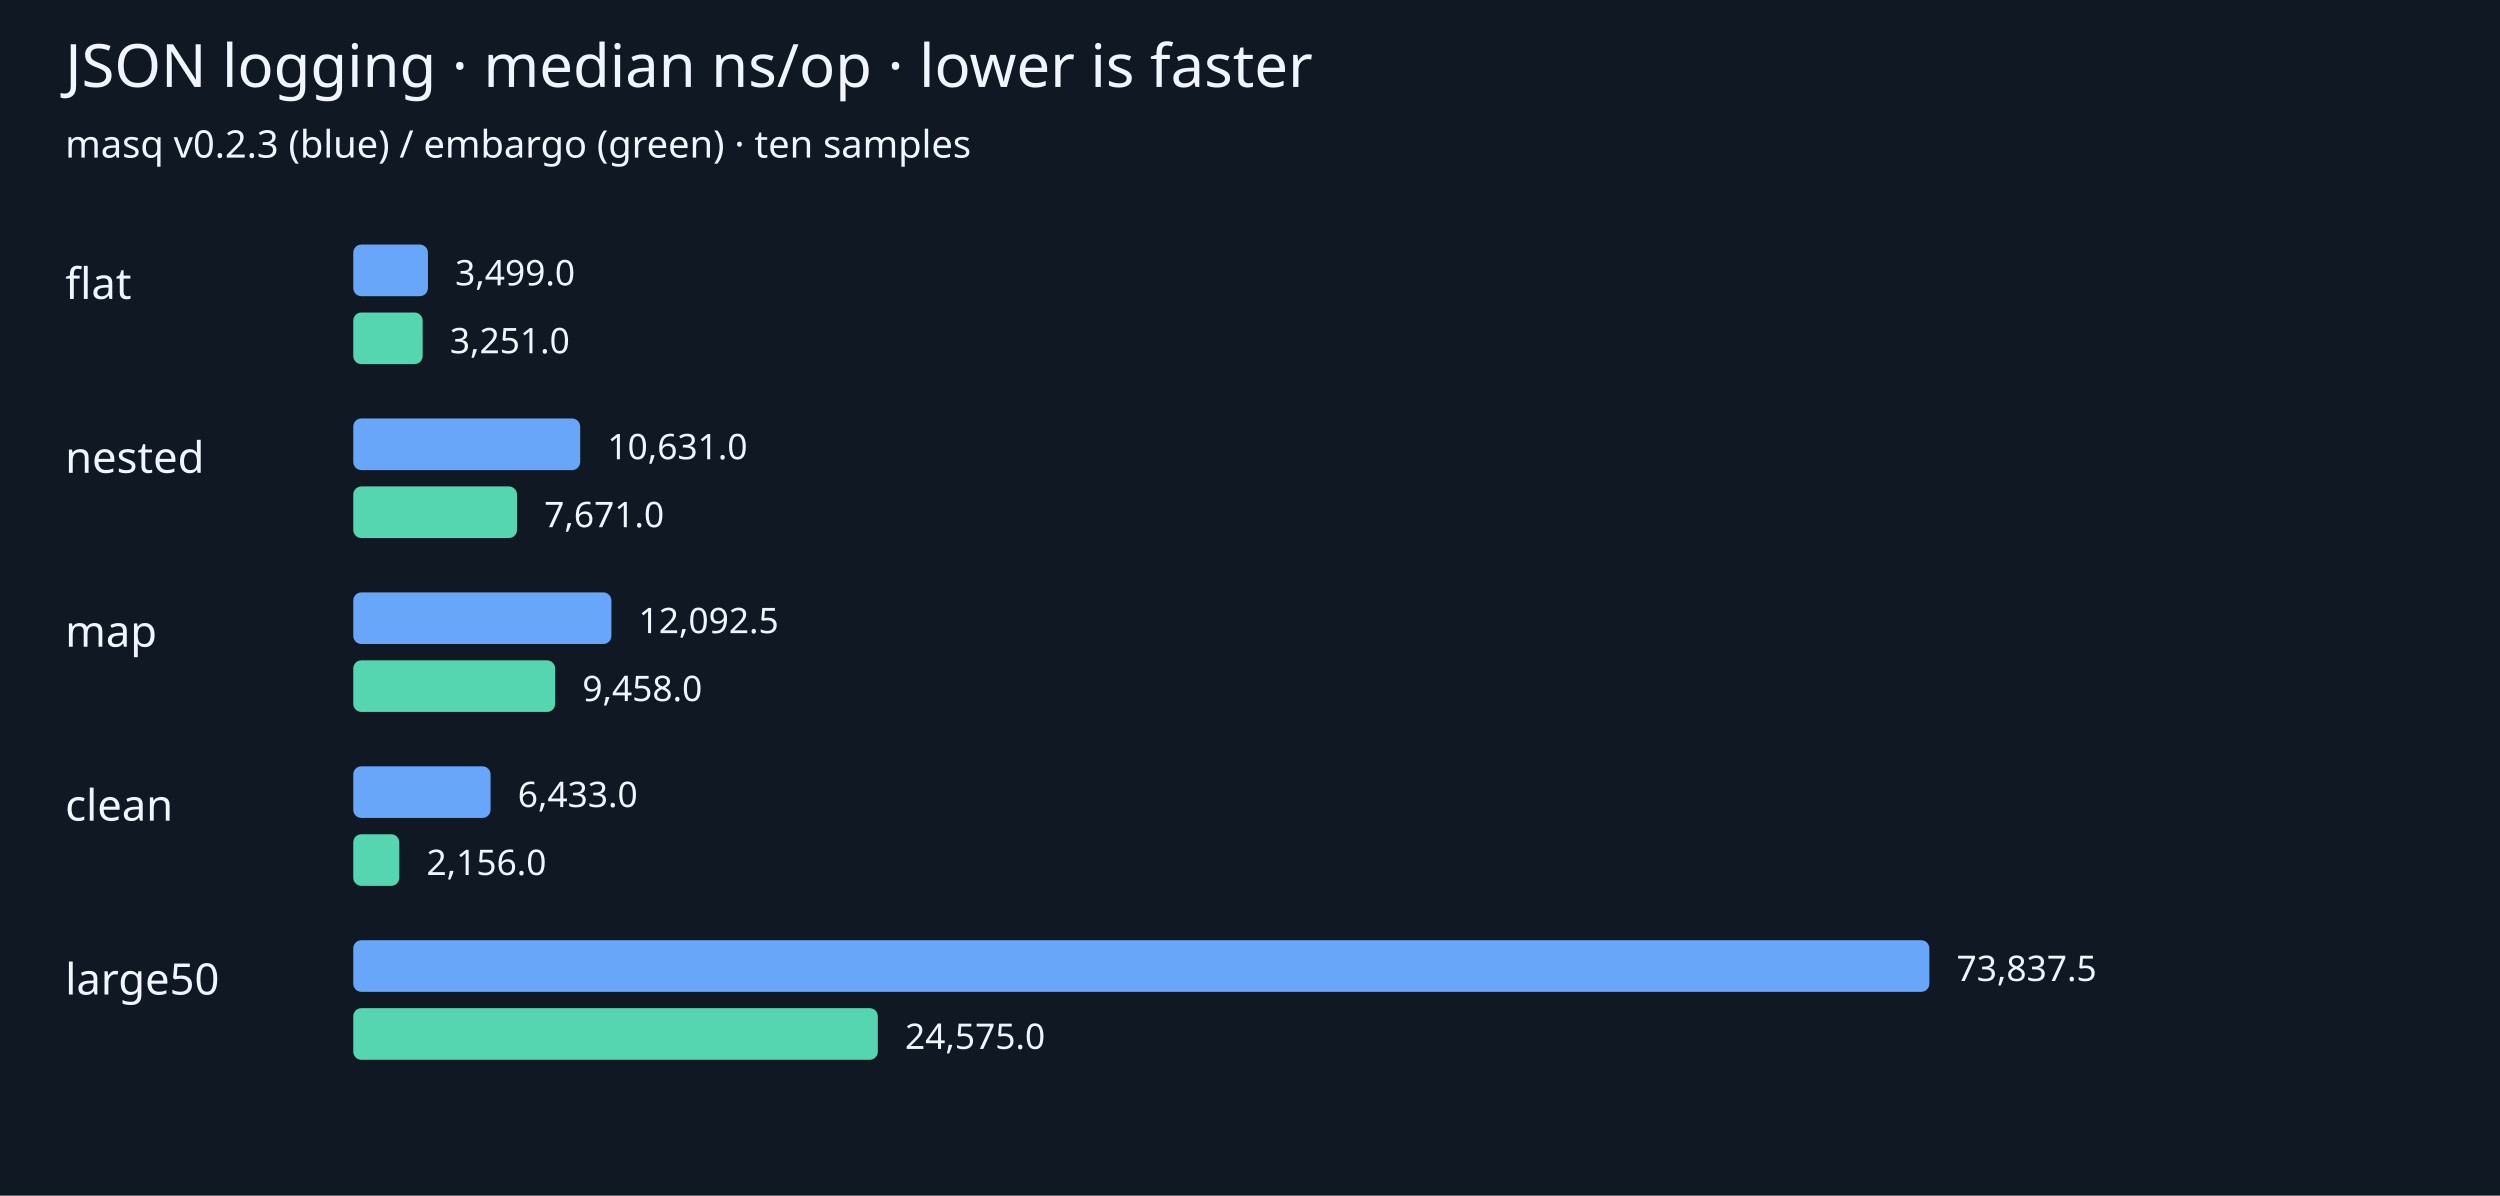
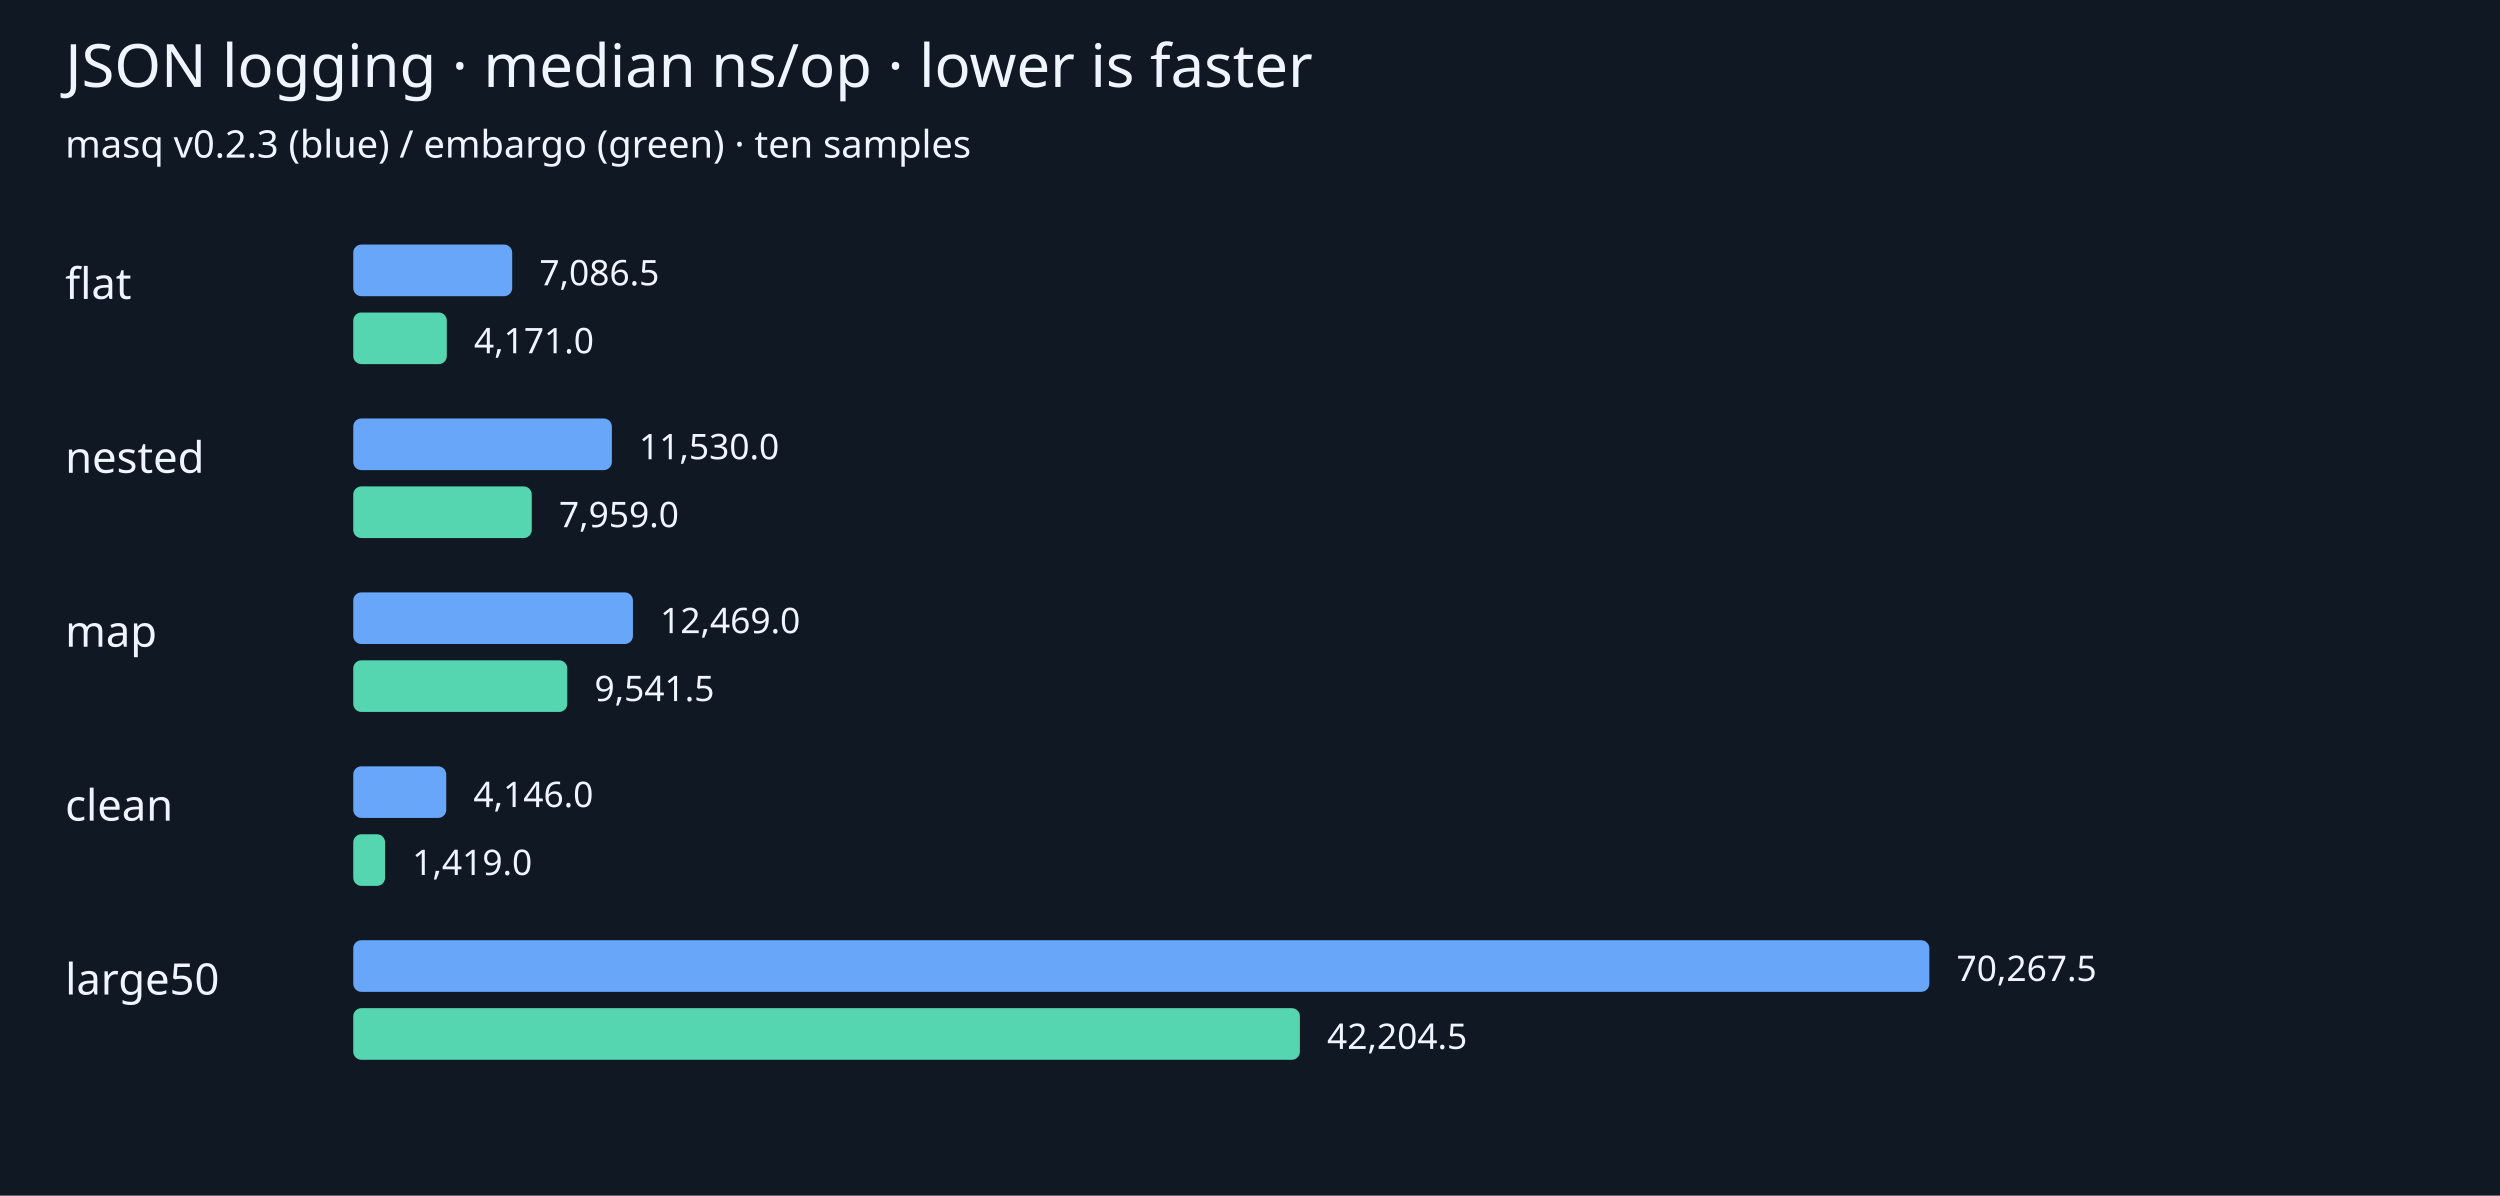
<svg xmlns="http://www.w3.org/2000/svg" width="920" height="440" viewBox="0 0 920 440" role="img" aria-labelledby="title desc">
  <rect width="920" height="440" fill="#101923" />
  <g font-family="sans-serif" fill="#eff6ff">
    <text x="24" y="32" font-size="22">JSON logging · median ns/op · lower is faster</text>
    <text x="24" y="58" font-size="14">masq v0.2.3 (blue) / embargo (green) · ten samples</text>
    <text x="24" y="110" font-size="16">flat</text>
-     <rect x="130" y="90" width="27.48" height="19" rx="3" fill="#68a6fa" />
-     <text x="167.48" y="105" font-size="13">3,499.0</text>
-     <rect x="130" y="115" width="25.54" height="19" rx="3" fill="#55d6b0" />
-     <text x="165.54" y="130" font-size="13">3,251.0</text>
+     <rect x="130" y="90" width="58.49" height="19" rx="3" fill="#68a6fa" />
+     <text x="198.49" y="105" font-size="13">7,086.5</text>
+     <rect x="130" y="115" width="34.43" height="19" rx="3" fill="#55d6b0" />
+     <text x="174.43" y="130" font-size="13">4,171.0</text>
    <text x="24" y="174" font-size="16">nested</text>
-     <rect x="130" y="154" width="83.51" height="19" rx="3" fill="#68a6fa" />
-     <text x="223.51" y="169" font-size="13">10,631.0</text>
-     <rect x="130" y="179" width="60.26" height="19" rx="3" fill="#55d6b0" />
-     <text x="200.26" y="194" font-size="13">7,671.0</text>
+     <rect x="130" y="154" width="95.17" height="19" rx="3" fill="#68a6fa" />
+     <text x="235.17" y="169" font-size="13">11,530.0</text>
+     <rect x="130" y="179" width="65.69" height="19" rx="3" fill="#55d6b0" />
+     <text x="205.69" y="194" font-size="13">7,959.0</text>
    <text x="24" y="238" font-size="16">map</text>
-     <rect x="130" y="218" width="94.99" height="19" rx="3" fill="#68a6fa" />
-     <text x="234.99" y="233" font-size="13">12,092.5</text>
-     <rect x="130" y="243" width="74.29" height="19" rx="3" fill="#55d6b0" />
-     <text x="214.29" y="258" font-size="13">9,458.0</text>
+     <rect x="130" y="218" width="102.92" height="19" rx="3" fill="#68a6fa" />
+     <text x="242.92" y="233" font-size="13">12,469.0</text>
+     <rect x="130" y="243" width="78.76" height="19" rx="3" fill="#55d6b0" />
+     <text x="218.76" y="258" font-size="13">9,541.5</text>
    <text x="24" y="302" font-size="16">clean</text>
-     <rect x="130" y="282" width="50.53" height="19" rx="3" fill="#68a6fa" />
-     <text x="190.53" y="297" font-size="13">6,433.0</text>
-     <rect x="130" y="307" width="16.94" height="19" rx="3" fill="#55d6b0" />
-     <text x="156.94" y="322" font-size="13">2,156.0</text>
+     <rect x="130" y="282" width="34.22" height="19" rx="3" fill="#68a6fa" />
+     <text x="174.22" y="297" font-size="13">4,146.0</text>
+     <rect x="130" y="307" width="11.71" height="19" rx="3" fill="#55d6b0" />
+     <text x="151.71" y="322" font-size="13">1,419.0</text>
    <text x="24" y="366" font-size="16">large50</text>
    <rect x="130" y="346" width="580.00" height="19" rx="3" fill="#68a6fa" />
-     <text x="720.00" y="361" font-size="13">73,837.5</text>
-     <rect x="130" y="371" width="193.04" height="19" rx="3" fill="#55d6b0" />
-     <text x="333.04" y="386" font-size="13">24,575.0</text>
+     <text x="720.00" y="361" font-size="13">70,267.5</text>
+     <rect x="130" y="371" width="348.36" height="19" rx="3" fill="#55d6b0" />
+     <text x="488.36" y="386" font-size="13">42,204.5</text>
  </g>
</svg>
